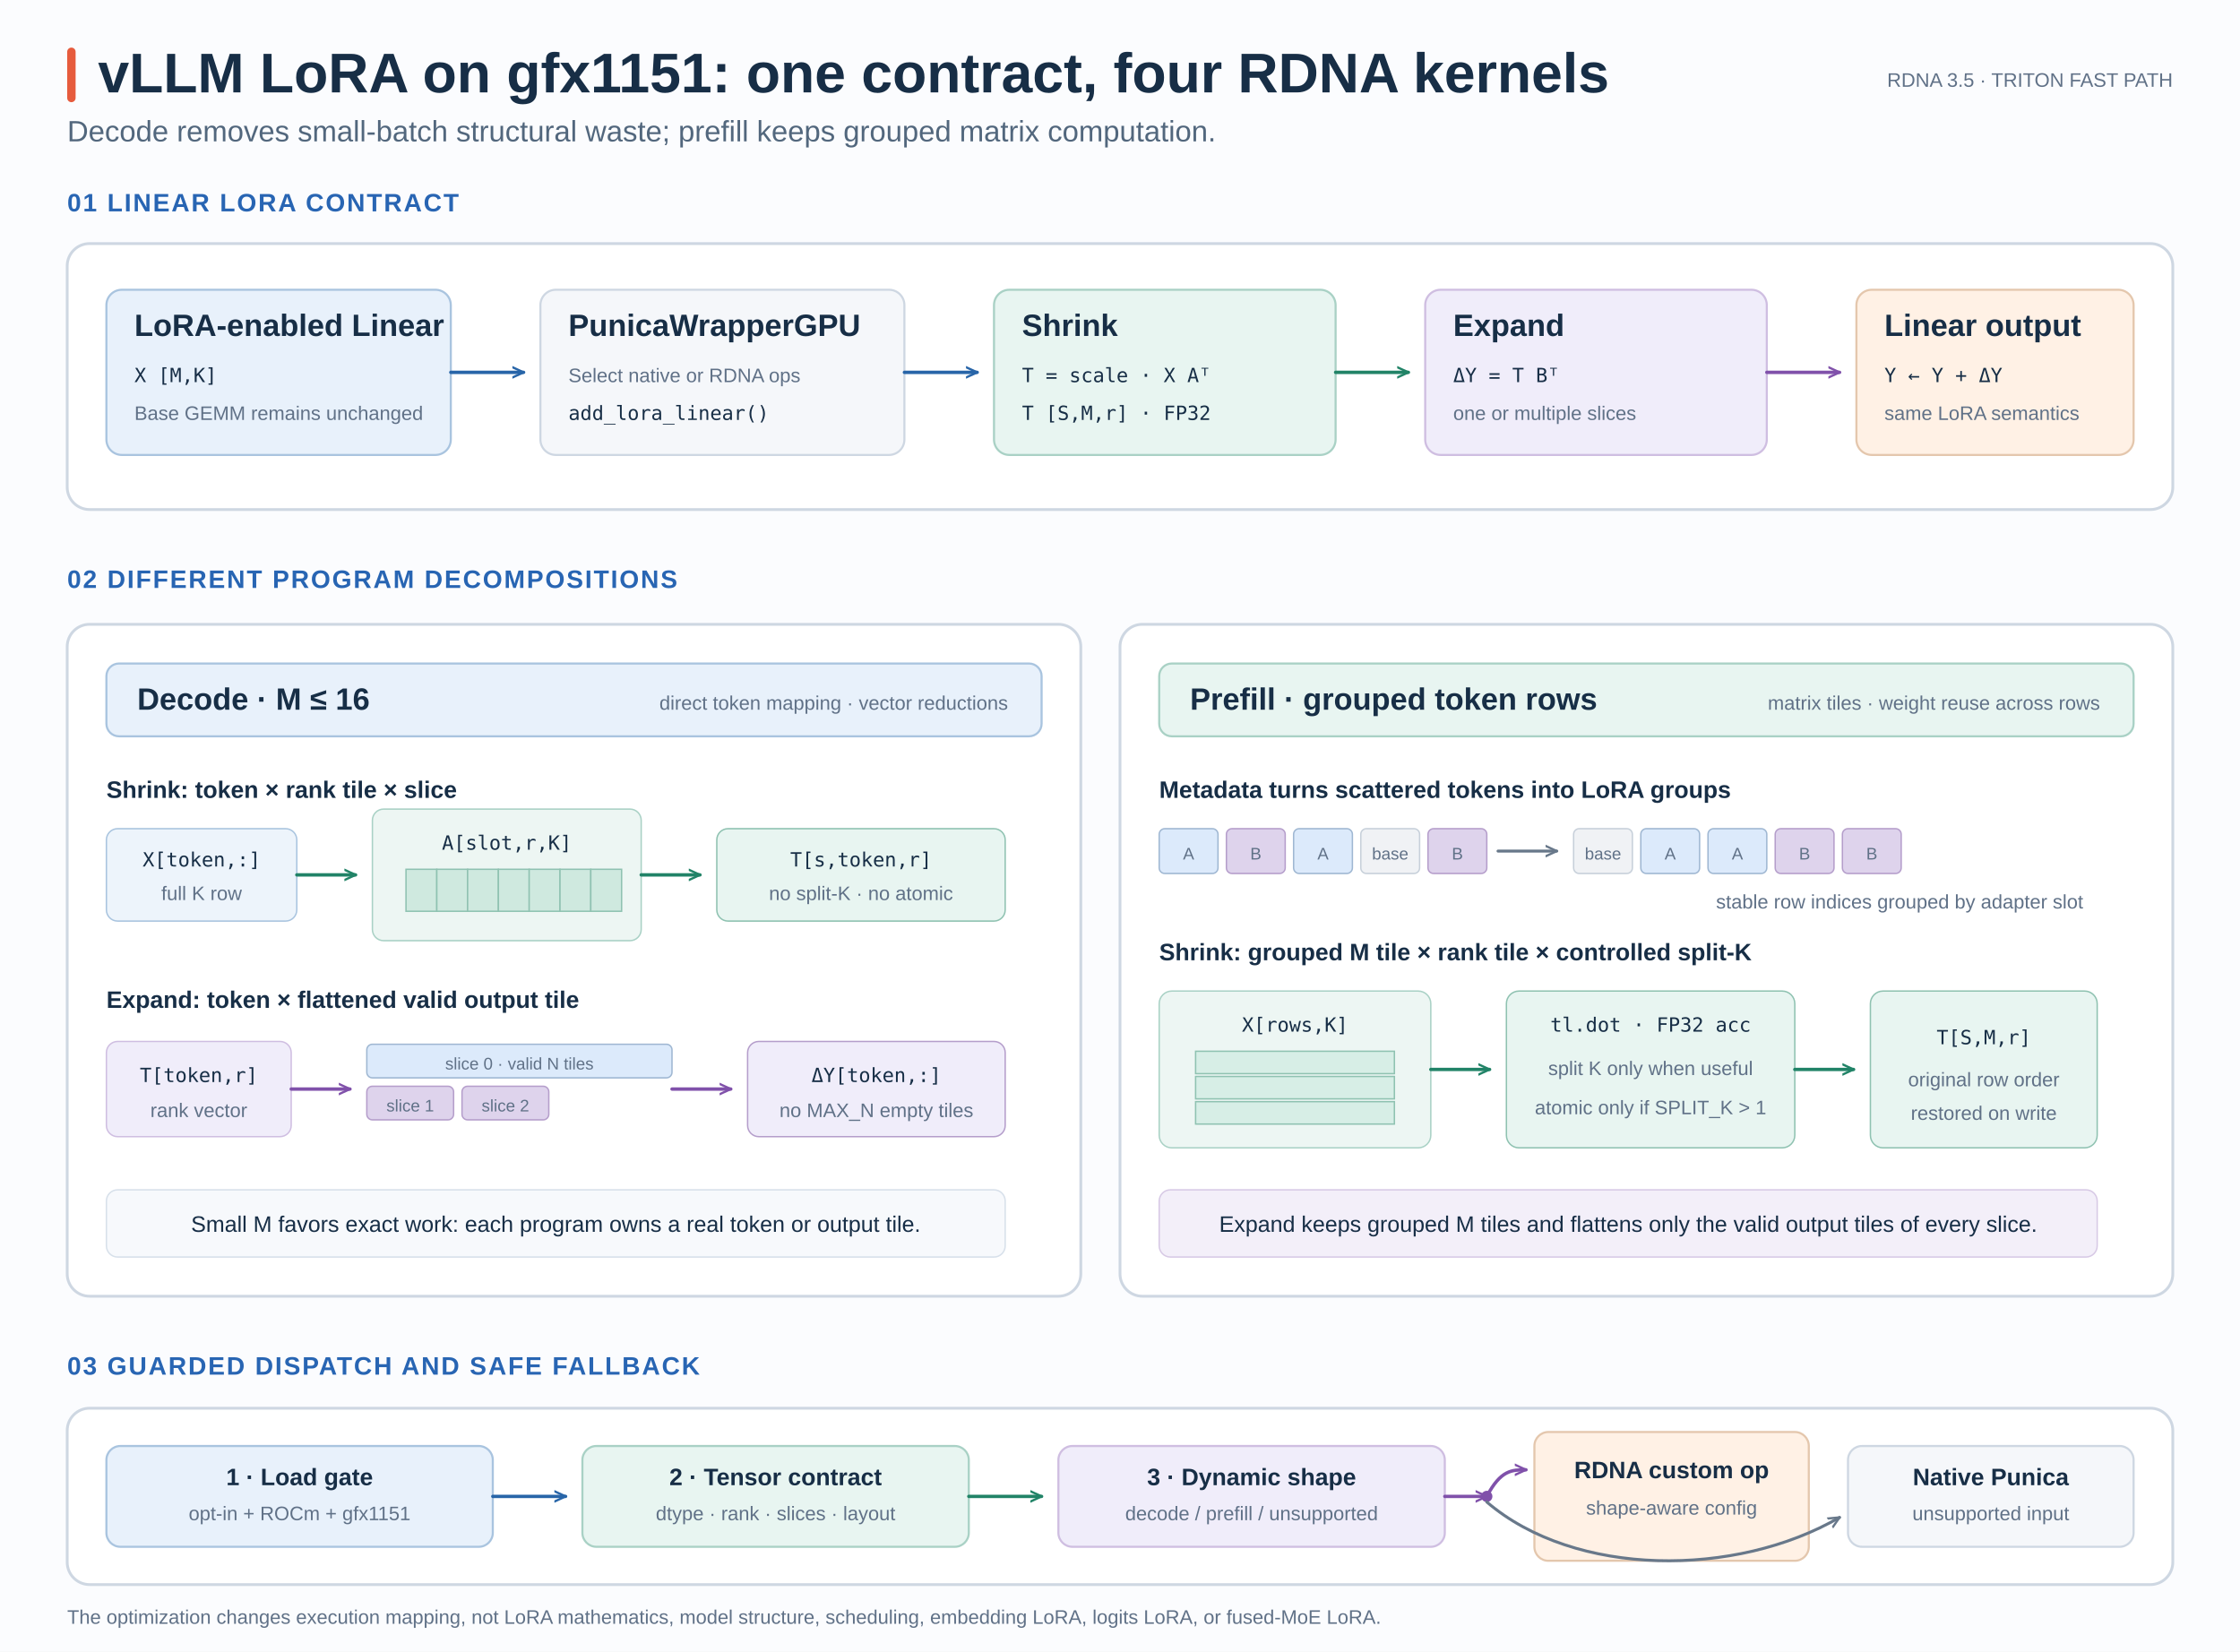
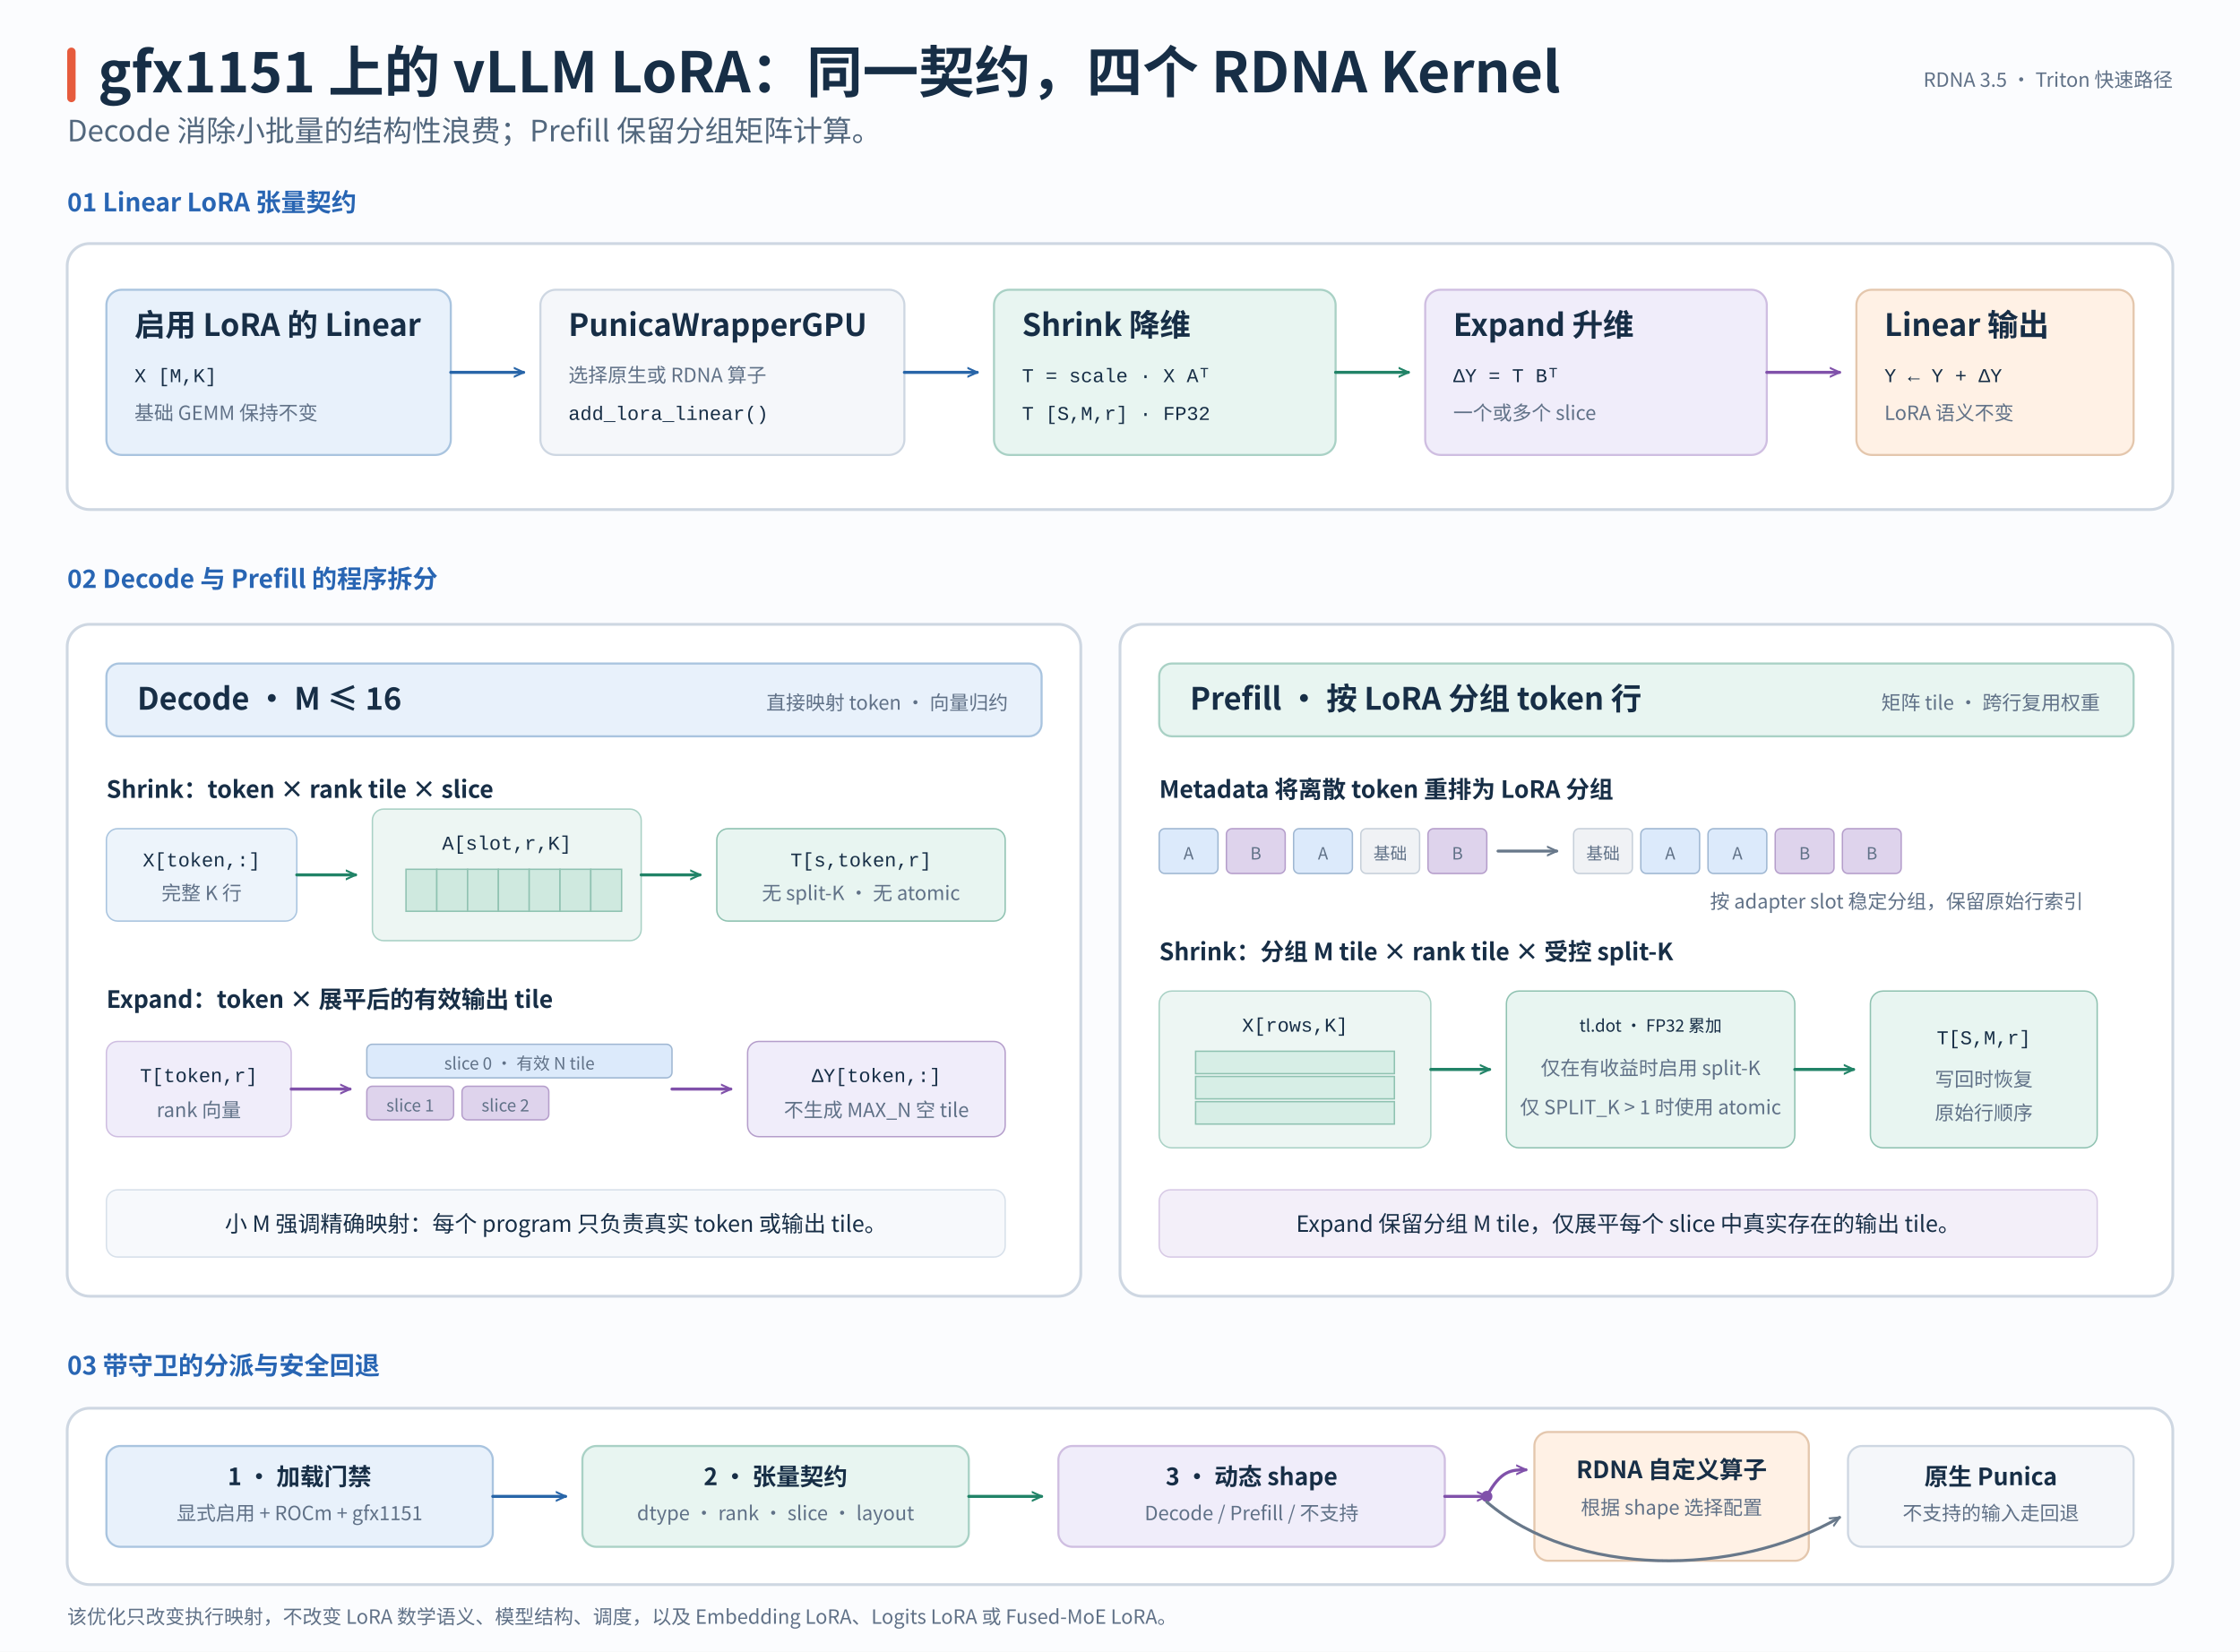
<svg xmlns="http://www.w3.org/2000/svg" width="1600" height="1180" viewBox="0 0 1600 1180" role="img" aria-labelledby="title desc">
  <defs>
-     <marker id="arrow-blue" markerUnits="userSpaceOnUse" markerWidth="9" markerHeight="9" refX="8" refY="4.5" orient="auto">
-       <path d="M0 0.8 L8 4.5 L0 8.2" fill="none" stroke="#2865a8" stroke-width="1.6" stroke-linecap="round" stroke-linejoin="round" />
+     <marker id="arrow-blue" markerUnits="userSpaceOnUse" markerWidth="8" markerHeight="8" refX="7" refY="4" orient="auto">
+       <path d="M0 0.8 L7 4 L0 7.2" fill="none" stroke="#2865a8" stroke-width="1.4" stroke-linecap="round" stroke-linejoin="round" />
    </marker>
-     <marker id="arrow-green" markerUnits="userSpaceOnUse" markerWidth="9" markerHeight="9" refX="8" refY="4.5" orient="auto">
-       <path d="M0 0.8 L8 4.5 L0 8.2" fill="none" stroke="#218367" stroke-width="1.6" stroke-linecap="round" stroke-linejoin="round" />
+     <marker id="arrow-green" markerUnits="userSpaceOnUse" markerWidth="8" markerHeight="8" refX="7" refY="4" orient="auto">
+       <path d="M0 0.8 L7 4 L0 7.2" fill="none" stroke="#218367" stroke-width="1.4" stroke-linecap="round" stroke-linejoin="round" />
    </marker>
-     <marker id="arrow-purple" markerUnits="userSpaceOnUse" markerWidth="9" markerHeight="9" refX="8" refY="4.5" orient="auto">
-       <path d="M0 0.8 L8 4.5 L0 8.2" fill="none" stroke="#8051aa" stroke-width="1.6" stroke-linecap="round" stroke-linejoin="round" />
+     <marker id="arrow-purple" markerUnits="userSpaceOnUse" markerWidth="8" markerHeight="8" refX="7" refY="4" orient="auto">
+       <path d="M0 0.8 L7 4 L0 7.2" fill="none" stroke="#8051aa" stroke-width="1.4" stroke-linecap="round" stroke-linejoin="round" />
    </marker>
-     <marker id="arrow-gray" markerUnits="userSpaceOnUse" markerWidth="9" markerHeight="9" refX="8" refY="4.5" orient="auto">
-       <path d="M0 0.8 L8 4.5 L0 8.2" fill="none" stroke="#68788a" stroke-width="1.6" stroke-linecap="round" stroke-linejoin="round" />
+     <marker id="arrow-gray" markerUnits="userSpaceOnUse" markerWidth="8" markerHeight="8" refX="7" refY="4" orient="auto">
+       <path d="M0 0.8 L7 4 L0 7.2" fill="none" stroke="#68788a" stroke-width="1.4" stroke-linecap="round" stroke-linejoin="round" />
    </marker>
  </defs>
  <style>
-     text{font-family:Arial,Helvetica,sans-serif;fill:#172e46}
+     @font-face{font-family:"LXGW WenKai GB Screen";src:url("../fonts/LXGWWenKaiGBScreen.ttf") format("truetype")}
+     text{font-family:"LXGW WenKai GB Screen","Noto Sans CJK SC","Microsoft YaHei",sans-serif;fill:#172e46}
    .title{font-size:40px;font-weight:700}.subtitle{font-size:21px;fill:#52677d}
-     .eyebrow{font-size:18px;font-weight:700;letter-spacing:1.2px;fill:#2865b3}
+     .eyebrow{font-size:18px;font-weight:700;letter-spacing:0;fill:#2865b3}
    .section{font-size:22px;font-weight:700}.label{font-size:17px;font-weight:700}
    .body{font-size:16px}.small{font-size:14px;fill:#607187}.tiny{font-size:12px;fill:#607187}
-     .mono{font-family:"DejaVu Sans Mono",monospace;font-size:14px}
+     .mono{font-family:"SFMono-Regular",Consolas,"Liberation Mono",monospace;font-size:14px}
    .card{fill:#fff;stroke:#ced7e2;stroke-width:2}
    .blue{fill:#e8f1fb;stroke:#a9c4df;stroke-width:1.5}
    .green{fill:#e8f5f1;stroke:#a9d1c5;stroke-width:1.5}
    .purple{fill:#f0edfa;stroke:#cfbee1;stroke-width:1.5}
    .orange{fill:#fff1e5;stroke:#e4c7ad;stroke-width:1.5}
    .gray{fill:#f5f7fa;stroke:#ced7e2;stroke-width:1.5}
-     .flow-blue{fill:none;stroke:#2865a8;stroke-width:2.4;stroke-linecap:round;stroke-linejoin:round;marker-end:url(#arrow-blue)}
-     .flow-green{fill:none;stroke:#218367;stroke-width:2.4;stroke-linecap:round;stroke-linejoin:round;marker-end:url(#arrow-green)}
-     .flow-purple{fill:none;stroke:#8051aa;stroke-width:2.4;stroke-linecap:round;stroke-linejoin:round;marker-end:url(#arrow-purple)}
+     .flow-blue{fill:none;stroke:#2865a8;stroke-width:2.2;stroke-linecap:round;stroke-linejoin:round;marker-end:url(#arrow-blue)}
+     .flow-green{fill:none;stroke:#218367;stroke-width:2.2;stroke-linecap:round;stroke-linejoin:round;marker-end:url(#arrow-green)}
+     .flow-purple{fill:none;stroke:#8051aa;stroke-width:2.2;stroke-linecap:round;stroke-linejoin:round;marker-end:url(#arrow-purple)}
    .flow-gray{fill:none;stroke:#68788a;stroke-width:2.1;stroke-linecap:round;stroke-linejoin:round;marker-end:url(#arrow-gray)}
+     .mono{font-family:"SFMono-Regular",Consolas,"Liberation Mono","LXGW WenKai GB Screen",monospace}
+     .mixed{font-family:"LXGW WenKai GB Screen","Noto Sans CJK SC",sans-serif}
  </style>
  <rect width="1600" height="1180" fill="#fbfcfe" />
  <rect x="48" y="34" width="6" height="39" rx="3" fill="#e65b3d" />
-   <text x="70" y="66" class="title">vLLM LoRA on gfx1151: one contract, four RDNA kernels</text>
-   <text x="48" y="101" class="subtitle">Decode removes small-batch structural waste; prefill keeps grouped matrix computation.</text>
-   <text x="1552" y="62" text-anchor="end" class="small">RDNA 3.5 · TRITON FAST PATH</text>
-   <text x="48" y="151" class="eyebrow">01  LINEAR LORA CONTRACT</text>
+   <text x="70" y="66" class="title">gfx1151 上的 vLLM LoRA：同一契约，四个 RDNA Kernel</text>
+   <text x="48" y="101" class="subtitle">Decode 消除小批量的结构性浪费；Prefill 保留分组矩阵计算。</text>
+   <text x="1552" y="62" text-anchor="end" class="small">RDNA 3.5 · Triton 快速路径</text>
+   <text x="48" y="151" class="eyebrow">01  Linear LoRA 张量契约</text>
  <rect x="48" y="174" width="1504" height="190" rx="16" class="card" />
  <rect x="76" y="207" width="246" height="118" rx="11" class="blue" />
-   <text x="96" y="240" class="section">LoRA-enabled Linear</text>
+   <text x="96" y="240" class="section">启用 LoRA 的 Linear</text>
  <text x="96" y="273" class="mono">X [M,K]</text>
-   <text x="96" y="300" class="small">Base GEMM remains unchanged</text>
+   <text x="96" y="300" class="small">基础 GEMM 保持不变</text>
  <path d="M322 266 H374" class="flow-blue" />
  <rect x="386" y="207" width="260" height="118" rx="11" class="gray" />
  <text x="406" y="240" class="section">PunicaWrapperGPU</text>
-   <text x="406" y="273" class="small">Select native or RDNA ops</text>
+   <text x="406" y="273" class="small">选择原生或 RDNA 算子</text>
  <text x="406" y="300" class="mono">add_lora_linear()</text>
  <path d="M646 266 H698" class="flow-blue" />
  <rect x="710" y="207" width="244" height="118" rx="11" class="green" />
-   <text x="730" y="240" class="section">Shrink</text>
+   <text x="730" y="240" class="section">Shrink 降维</text>
  <text x="730" y="273" class="mono">T = scale · X Aᵀ</text>
  <text x="730" y="300" class="mono">T [S,M,r] · FP32</text>
  <path d="M954 266 H1006" class="flow-green" />
  <rect x="1018" y="207" width="244" height="118" rx="11" class="purple" />
-   <text x="1038" y="240" class="section">Expand</text>
+   <text x="1038" y="240" class="section">Expand 升维</text>
  <text x="1038" y="273" class="mono">ΔY = T Bᵀ</text>
-   <text x="1038" y="300" class="small">one or multiple slices</text>
+   <text x="1038" y="300" class="small">一个或多个 slice</text>
  <path d="M1262 266 H1314" class="flow-purple" />
  <rect x="1326" y="207" width="198" height="118" rx="11" class="orange" />
-   <text x="1346" y="240" class="section">Linear output</text>
+   <text x="1346" y="240" class="section">Linear 输出</text>
  <text x="1346" y="273" class="mono">Y ← Y + ΔY</text>
-   <text x="1346" y="300" class="small">same LoRA semantics</text>
-   <text x="48" y="420" class="eyebrow">02  DIFFERENT PROGRAM DECOMPOSITIONS</text>
+   <text x="1346" y="300" class="small">LoRA 语义不变</text>
+   <text x="48" y="420" class="eyebrow">02  Decode 与 Prefill 的程序拆分</text>
  <rect x="48" y="446" width="724" height="480" rx="16" class="card" />
  <rect x="76" y="474" width="668" height="52" rx="9" class="blue" />
  <text x="98" y="507" class="section">Decode · M ≤ 16</text>
-   <text x="720" y="507" text-anchor="end" class="small">direct token mapping · vector reductions</text>
-   <text x="76" y="570" class="label">Shrink: token × rank tile × slice</text>
+   <text x="720" y="507" text-anchor="end" class="small">直接映射 token · 向量归约</text>
+   <text x="76" y="570" class="label">Shrink：token × rank tile × slice</text>
  <rect x="76" y="592" width="136" height="66" rx="8" fill="#edf4fb" stroke="#a9c4df" />
  <text x="144" y="619" text-anchor="middle" class="mono">X[token,:]</text>
-   <text x="144" y="643" text-anchor="middle" class="small">full K row</text>
+   <text x="144" y="643" text-anchor="middle" class="small">完整 K 行</text>
  <path d="M212 625 H254" class="flow-green" />
  <rect x="266" y="578" width="192" height="94" rx="8" fill="#edf6f3" stroke="#a9d1c5" />
  <text x="362" y="607" text-anchor="middle" class="mono">A[slot,r,K]</text>
  <g transform="translate(290 621)">
    <rect x="0" y="0" width="22" height="30" fill="#cfe9df" stroke="#8fc2b1" />
    <rect x="22" y="0" width="22" height="30" fill="#cfe9df" stroke="#8fc2b1" />
    <rect x="44" y="0" width="22" height="30" fill="#cfe9df" stroke="#8fc2b1" />
    <rect x="66" y="0" width="22" height="30" fill="#cfe9df" stroke="#8fc2b1" />
    <rect x="88" y="0" width="22" height="30" fill="#cfe9df" stroke="#8fc2b1" />
    <rect x="110" y="0" width="22" height="30" fill="#cfe9df" stroke="#8fc2b1" />
    <rect x="132" y="0" width="22" height="30" fill="#cfe9df" stroke="#8fc2b1" />
  </g>
  <path d="M458 625 H500" class="flow-green" />
  <rect x="512" y="592" width="206" height="66" rx="8" fill="#e8f5f1" stroke="#8fc2b1" />
  <text x="615" y="619" text-anchor="middle" class="mono">T[s,token,r]</text>
-   <text x="615" y="643" text-anchor="middle" class="small">no split-K · no atomic</text>
-   <text x="76" y="720" class="label">Expand: token × flattened valid output tile</text>
+   <text x="615" y="643" text-anchor="middle" class="small">无 split-K · 无 atomic</text>
+   <text x="76" y="720" class="label">Expand：token × 展平后的有效输出 tile</text>
  <rect x="76" y="744" width="132" height="68" rx="8" fill="#f0edfa" stroke="#cfbee1" />
  <text x="142" y="773" text-anchor="middle" class="mono">T[token,r]</text>
-   <text x="142" y="798" text-anchor="middle" class="small">rank vector</text>
+   <text x="142" y="798" text-anchor="middle" class="small">rank 向量</text>
  <path d="M208 778 H250" class="flow-purple" />
  <g transform="translate(262 746)">
    <rect x="0" y="0" width="218" height="24" rx="4" fill="#dceafb" stroke="#9fb7d2" />
    <rect x="0" y="30" width="62" height="24" rx="4" fill="#ded3ec" stroke="#b59ecb" />
    <rect x="68" y="30" width="62" height="24" rx="4" fill="#ded3ec" stroke="#b59ecb" />
-     <text x="109" y="18" text-anchor="middle" class="tiny">slice 0 · valid N tiles</text>
+     <text x="109" y="18" text-anchor="middle" class="tiny">slice 0 · 有效 N tile</text>
    <text x="31" y="48" text-anchor="middle" class="tiny">slice 1</text>
    <text x="99" y="48" text-anchor="middle" class="tiny">slice 2</text>
  </g>
  <path d="M480 778 H522" class="flow-purple" />
  <rect x="534" y="744" width="184" height="68" rx="8" fill="#f0edfa" stroke="#b59ecb" />
  <text x="626" y="773" text-anchor="middle" class="mono">ΔY[token,:]</text>
-   <text x="626" y="798" text-anchor="middle" class="small">no MAX_N empty tiles</text>
+   <text x="626" y="798" text-anchor="middle" class="small">不生成 MAX_N 空 tile</text>
  <rect x="76" y="850" width="642" height="48" rx="8" fill="#f7f9fc" stroke="#d7e0ea" />
-   <text x="397" y="880" text-anchor="middle" class="body">Small M favors exact work: each program owns a real token or output tile.</text>
+   <text x="397" y="880" text-anchor="middle" class="body">小 M 强调精确映射：每个 program 只负责真实 token 或输出 tile。</text>
  <rect x="800" y="446" width="752" height="480" rx="16" class="card" />
  <rect x="828" y="474" width="696" height="52" rx="9" class="green" />
-   <text x="850" y="507" class="section">Prefill · grouped token rows</text>
-   <text x="1500" y="507" text-anchor="end" class="small">matrix tiles · weight reuse across rows</text>
-   <text x="828" y="570" class="label">Metadata turns scattered tokens into LoRA groups</text>
+   <text x="850" y="507" class="section">Prefill · 按 LoRA 分组 token 行</text>
+   <text x="1500" y="507" text-anchor="end" class="small">矩阵 tile · 跨行复用权重</text>
+   <text x="828" y="570" class="label">Metadata 将离散 token 重排为 LoRA 分组</text>
  <g transform="translate(828 592)">
    <rect x="0" y="0" width="42" height="32" rx="4" fill="#dceafb" stroke="#9fb7d2" />
    <text x="21" y="22" text-anchor="middle" class="tiny">A</text>
    <rect x="48" y="0" width="42" height="32" rx="4" fill="#ded3ec" stroke="#b59ecb" />
    <text x="69" y="22" text-anchor="middle" class="tiny">B</text>
    <rect x="96" y="0" width="42" height="32" rx="4" fill="#dceafb" stroke="#9fb7d2" />
    <text x="117" y="22" text-anchor="middle" class="tiny">A</text>
    <rect x="144" y="0" width="42" height="32" rx="4" fill="#f0f2f5" stroke="#c7d0da" />
-     <text x="165" y="22" text-anchor="middle" class="tiny">base</text>
+     <text x="165" y="22" text-anchor="middle" class="tiny">基础</text>
    <rect x="192" y="0" width="42" height="32" rx="4" fill="#ded3ec" stroke="#b59ecb" />
    <text x="213" y="22" text-anchor="middle" class="tiny">B</text>
  </g>
  <path d="M1070 608 H1112" class="flow-gray" />
  <g transform="translate(1124 592)">
    <rect x="0" y="0" width="42" height="32" rx="4" fill="#f0f2f5" stroke="#c7d0da" />
-     <text x="21" y="22" text-anchor="middle" class="tiny">base</text>
+     <text x="21" y="22" text-anchor="middle" class="tiny">基础</text>
    <rect x="48" y="0" width="42" height="32" rx="4" fill="#dceafb" stroke="#9fb7d2" />
    <text x="69" y="22" text-anchor="middle" class="tiny">A</text>
    <rect x="96" y="0" width="42" height="32" rx="4" fill="#dceafb" stroke="#9fb7d2" />
    <text x="117" y="22" text-anchor="middle" class="tiny">A</text>
    <rect x="144" y="0" width="42" height="32" rx="4" fill="#ded3ec" stroke="#b59ecb" />
    <text x="165" y="22" text-anchor="middle" class="tiny">B</text>
    <rect x="192" y="0" width="42" height="32" rx="4" fill="#ded3ec" stroke="#b59ecb" />
    <text x="213" y="22" text-anchor="middle" class="tiny">B</text>
  </g>
-   <text x="1488" y="649" text-anchor="end" class="small">stable row indices grouped by adapter slot</text>
-   <text x="828" y="686" class="label">Shrink: grouped M tile × rank tile × controlled split-K</text>
+   <text x="1488" y="649" text-anchor="end" class="small">按 adapter slot 稳定分组，保留原始行索引</text>
+   <text x="828" y="686" class="label">Shrink：分组 M tile × rank tile × 受控 split-K</text>
  <rect x="828" y="708" width="194" height="112" rx="9" fill="#edf6f3" stroke="#a9d1c5" />
  <text x="925" y="737" text-anchor="middle" class="mono">X[rows,K]</text>
  <g transform="translate(854 751)">
    <rect x="0" y="0" width="142" height="16" fill="#d7eee6" stroke="#8fc2b1" />
    <rect x="0" y="18" width="142" height="16" fill="#d7eee6" stroke="#8fc2b1" />
    <rect x="0" y="36" width="142" height="16" fill="#d7eee6" stroke="#8fc2b1" />
  </g>
  <path d="M1022 764 H1064" class="flow-green" />
  <rect x="1076" y="708" width="206" height="112" rx="9" fill="#e8f5f1" stroke="#8fc2b1" />
-   <text x="1179" y="737" text-anchor="middle" class="mono">tl.dot · FP32 acc</text>
-   <text x="1179" y="768" text-anchor="middle" class="small">split K only when useful</text>
-   <text x="1179" y="796" text-anchor="middle" class="small">atomic only if SPLIT_K &gt; 1</text>
+   <text x="1179" y="737" text-anchor="middle" class="mixed">tl.dot · FP32 累加</text>
+   <text x="1179" y="768" text-anchor="middle" class="small">仅在有收益时启用 split-K</text>
+   <text x="1179" y="796" text-anchor="middle" class="small">仅 SPLIT_K &gt; 1 时使用 atomic</text>
  <path d="M1282 764 H1324" class="flow-green" />
  <rect x="1336" y="708" width="162" height="112" rx="9" fill="#e8f5f1" stroke="#8fc2b1" />
  <text x="1417" y="746" text-anchor="middle" class="mono">T[S,M,r]</text>
-   <text x="1417" y="776" text-anchor="middle" class="small">original row order</text>
-   <text x="1417" y="800" text-anchor="middle" class="small">restored on write</text>
+   <text x="1417" y="776" text-anchor="middle" class="small">写回时恢复</text>
+   <text x="1417" y="800" text-anchor="middle" class="small">原始行顺序</text>
  <rect x="828" y="850" width="670" height="48" rx="8" fill="#f3eff9" stroke="#d7c9e5" />
-   <text x="1163" y="880" text-anchor="middle" class="body">Expand keeps grouped M tiles and flattens only the valid output tiles of every slice.</text>
-   <text x="48" y="982" class="eyebrow">03  GUARDED DISPATCH AND SAFE FALLBACK</text>
+   <text x="1163" y="880" text-anchor="middle" class="body">Expand 保留分组 M tile，仅展平每个 slice 中真实存在的输出 tile。</text>
+   <text x="48" y="982" class="eyebrow">03  带守卫的分派与安全回退</text>
  <rect x="48" y="1006" width="1504" height="126" rx="16" class="card" />
  <rect x="76" y="1033" width="276" height="72" rx="10" class="blue" />
-   <text x="214" y="1061" text-anchor="middle" class="label">1 · Load gate</text>
-   <text x="214" y="1086" text-anchor="middle" class="small">opt-in + ROCm + gfx1151</text>
+   <text x="214" y="1061" text-anchor="middle" class="label">1 · 加载门禁</text>
+   <text x="214" y="1086" text-anchor="middle" class="small">显式启用 + ROCm + gfx1151</text>
  <path d="M352 1069 H404" class="flow-blue" />
  <rect x="416" y="1033" width="276" height="72" rx="10" class="green" />
-   <text x="554" y="1061" text-anchor="middle" class="label">2 · Tensor contract</text>
-   <text x="554" y="1086" text-anchor="middle" class="small">dtype · rank · slices · layout</text>
+   <text x="554" y="1061" text-anchor="middle" class="label">2 · 张量契约</text>
+   <text x="554" y="1086" text-anchor="middle" class="small">dtype · rank · slice · layout</text>
  <path d="M692 1069 H744" class="flow-green" />
  <rect x="756" y="1033" width="276" height="72" rx="10" class="purple" />
-   <text x="894" y="1061" text-anchor="middle" class="label">3 · Dynamic shape</text>
-   <text x="894" y="1086" text-anchor="middle" class="small">decode / prefill / unsupported</text>
+   <text x="894" y="1061" text-anchor="middle" class="label">3 · 动态 shape</text>
+   <text x="894" y="1086" text-anchor="middle" class="small">Decode / Prefill / 不支持</text>
  <path d="M1032 1069 H1062" class="flow-purple" />
  <circle cx="1062" cy="1069" r="4" fill="#8051aa" />
  <path d="M1062 1069 C1072 1050 1080 1050 1090 1050" class="flow-purple" />
  <rect x="1096" y="1023" width="196" height="92" rx="10" class="orange" />
-   <text x="1194" y="1056" text-anchor="middle" class="label">RDNA custom op</text>
-   <text x="1194" y="1082" text-anchor="middle" class="small">shape-aware config</text>
+   <text x="1194" y="1056" text-anchor="middle" class="label">RDNA 自定义算子</text>
+   <text x="1194" y="1082" text-anchor="middle" class="small">根据 shape 选择配置</text>
  <rect x="1320" y="1033" width="204" height="72" rx="10" class="gray" />
-   <text x="1422" y="1061" text-anchor="middle" class="label">Native Punica</text>
-   <text x="1422" y="1086" text-anchor="middle" class="small">unsupported input</text>
+   <text x="1422" y="1061" text-anchor="middle" class="label">原生 Punica</text>
+   <text x="1422" y="1086" text-anchor="middle" class="small">不支持的输入走回退</text>
  <path d="M1062 1073 C1125 1127 1240 1127 1314 1084" class="flow-gray" />
-   <text x="48" y="1160" class="small">The optimization changes execution mapping, not LoRA mathematics, model structure, scheduling, embedding LoRA, logits LoRA, or fused-MoE LoRA.</text>
+   <text x="48" y="1160" class="small">该优化只改变执行映射，不改变 LoRA 数学语义、模型结构、调度，以及 Embedding LoRA、Logits LoRA 或 Fused-MoE LoRA。</text>
</svg>
